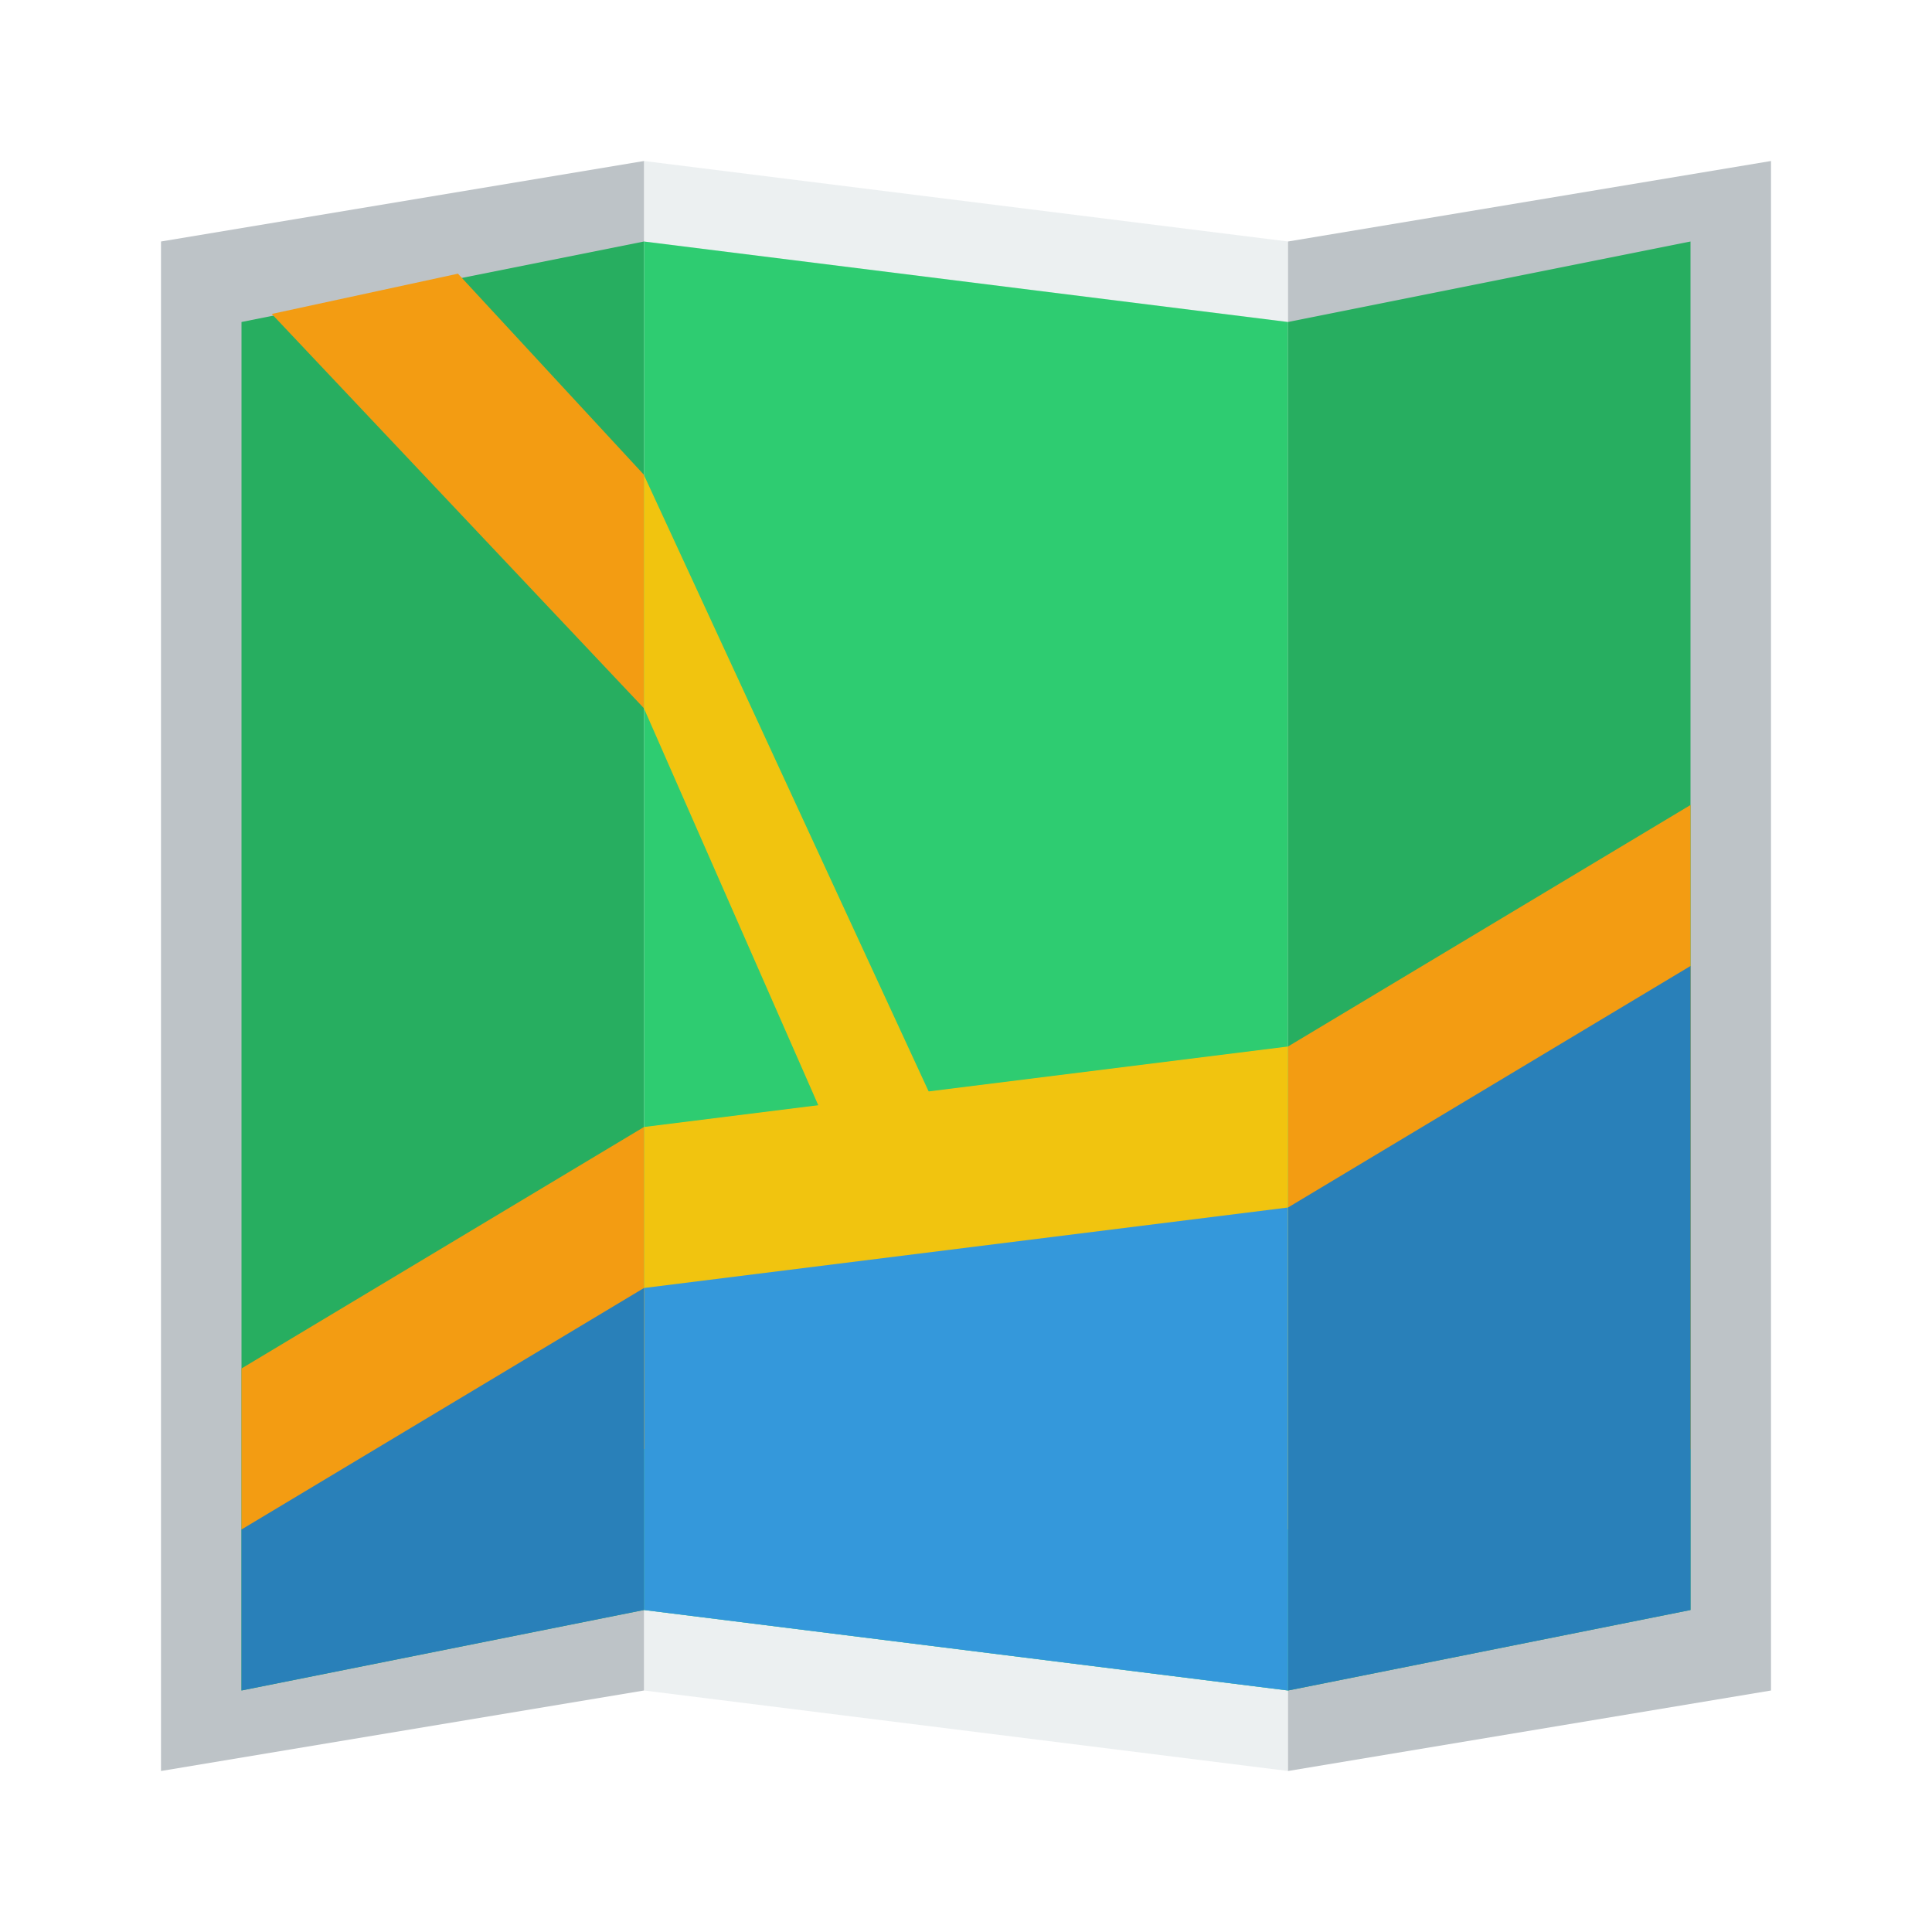
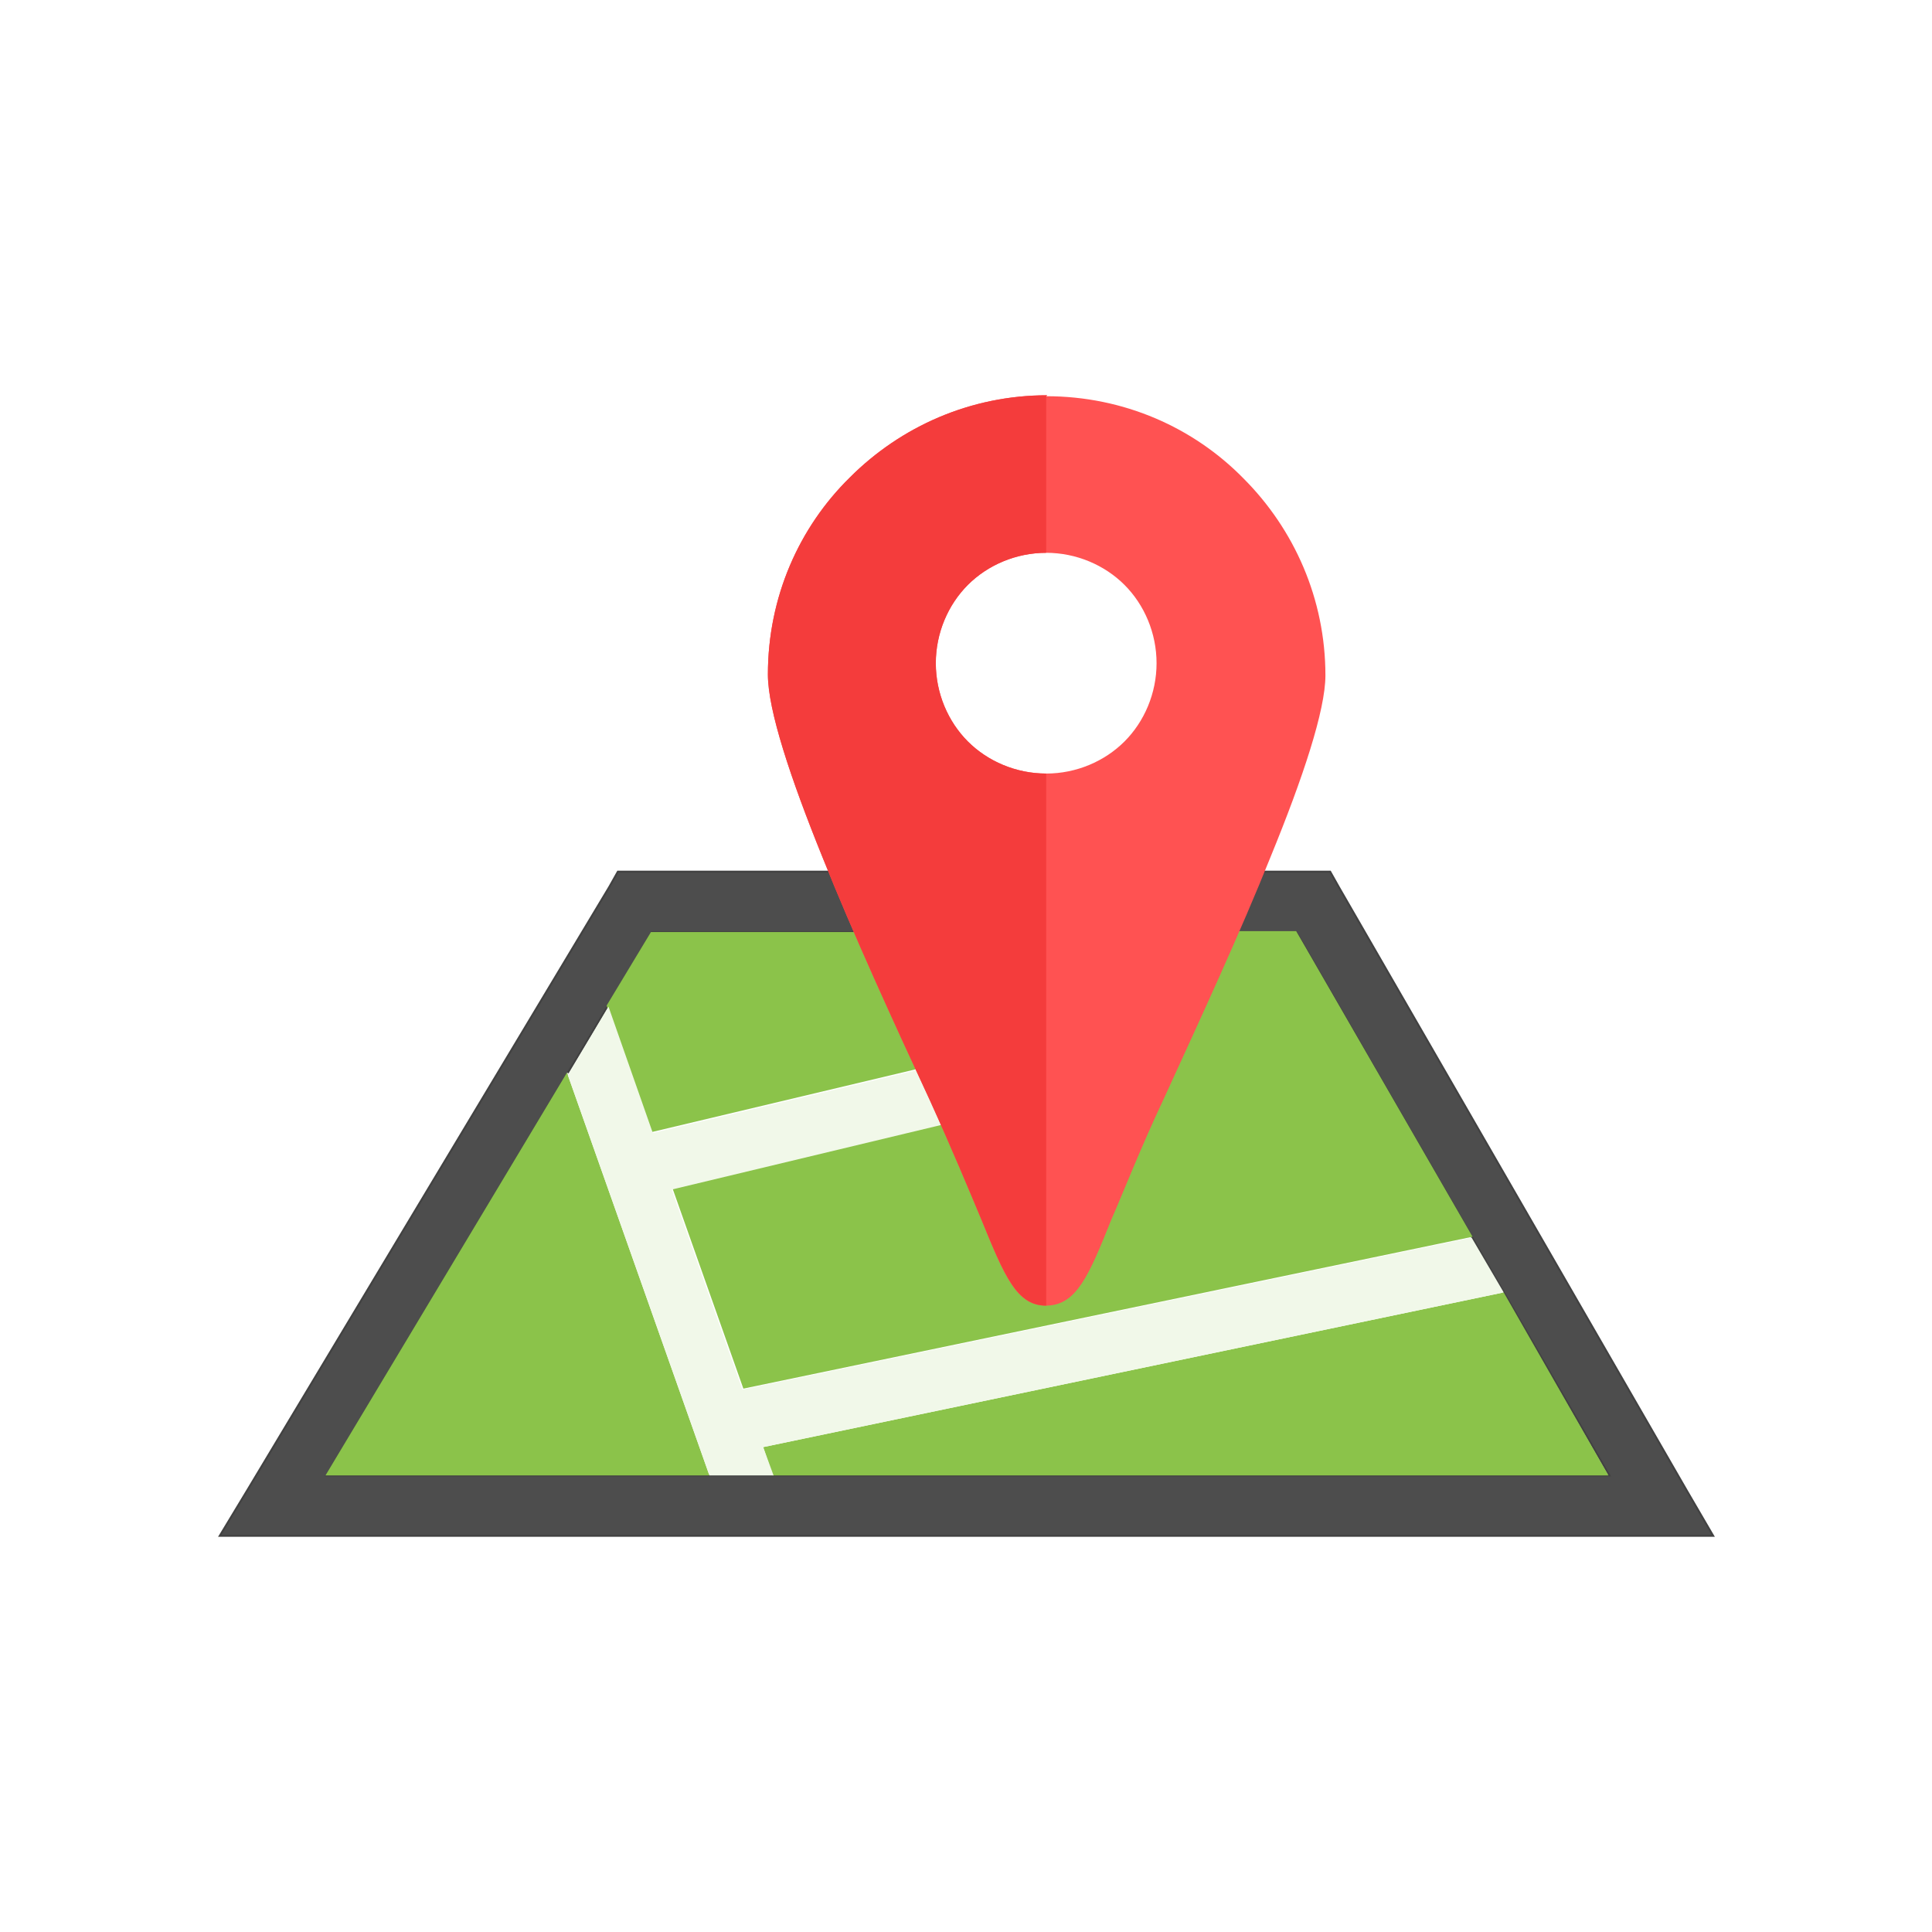
- <svg xmlns="http://www.w3.org/2000/svg" width="50px" height="50px" viewBox="0 0 24 24" version="1.1">
-   <g transform="translate(0 -1028.4)">
-     <path d="m8 1030.4 8 1v19l-8-1z" fill="#ecf0f1" />
-     <path d="m2 1031.4 6-1v19l-6 1z" fill="#bdc3c7" />
-     <path d="m16 1031.4 6-1v19l-6 1z" fill="#bdc3c7" />
-     <path d="m3 1032.4 5-1v17l-5 1z" fill="#27ae60" />
-     <path d="m8 1031.4 8 1v17l-8-1z" fill="#2ecc71" />
-     <path d="m21 1048.4-5 1v-17l5-1z" fill="#27ae60" />
-     <path d="m5.688 1031.8-2.312 0.5 4.625 4.9v-2.9l-2.312-2.5z" fill="#f39c12" />
-     <path d="m21 1046.4-5 1v-6l5-3z" fill="#f39c12" />
-     <path d="m21 1048.4-5 1v-6l5-3z" fill="#2980b9" />
-     <path d="m8 1042.4 8-1v6l-8-1z" fill="#f1c40f" />
-     <path d="m8 1044.4 8-1v6l-8-1z" fill="#3498db" />
-     <path d="m3 1045.4 5-3v4l-5 1z" fill="#f39c12" />
-     <path d="m3 1047.4 5-3v4l-5 1z" fill="#2980b9" />
-     <path d="m8 8.801v-2.898l4 8.66h-1.469z" transform="translate(0 1028.4)" fill="#f1c40f" />
+ <svg xmlns="http://www.w3.org/2000/svg" xml:space="preserve" width="2048px" height="2048px" style="shape-rendering:geometricPrecision; text-rendering:geometricPrecision; image-rendering:optimizeQuality; fill-rule:evenodd; clip-rule:evenodd" viewBox="0 0 2048 2048">
+   <defs>
+     <style type="text/css">
+    
+     .str0 {stroke:#424242;stroke-width:2.083}
+     .fil5 {fill:none}
+     .fil1 {fill:#8BC34A}
+     .fil2 {fill:#F1F8E9}
+     .fil4 {fill:#F43C3C}
+     .fil3 {fill:#FF5252}
+     .fil0 {fill:#4D4D4D;fill-rule:nonzero}
+    
+   </style>
+   </defs>
+   <g id="Layer_x0020_1">
+     <g id="_359464264">
+       <g>
+         <path class="fil0 str0" d="M673 924l428 0c9,21 18,43 27,64l-437 0 -47 79 -298 497 1360 0 -332 -576 -217 0c9,-21 18,-43 27,-64l208 0 18 0 9 16 369 640 28 48 -55 0 -1472 0 -56 0 29 -48 384 -640 9 -16 18 0z" />
+         <path class="fil1" d="M691 1200l286 -68c-23,-50 -43,-93 -65,-144l-222 0 -47 78 47 134z" />
+         <path class="fil1" d="M1005 1190l-292 70 75 212 773 -161 -187 -324 -69 0c-26,61 -52,117 -80,177 -19,41 -32,73 -49,115 -18,44 -36,89 -66,88 -32,-2 -46,-35 -64,-79 -13,-31 -28,-67 -41,-98z" />
+         <polygon class="fil1" points="752,1564 601,1137 345,1564 " />
+         <polygon class="fil1" points="1594,1370 809,1534 819,1564 1705,1564 " />
+         <path class="fil2" d="M601 1137l151 427 68 0 -11 -30 785 -164 -34 -58 -773 161 -75 -212 292 -70c-4,-10 -9,-20 -14,-31 -25,-55 -53,-114 -77,-171 0,0 0,0 0,0 22,51 41,93 65,144l-286 68 -47 -134 0 0 -42 71z" />
+       </g>
+       <path class="fil3" d="M1109 420c82,0 156,33 209,87 54,54 87,128 87,209 0,37 -24,109 -58,192 -32,80 -75,173 -113,256 -25,53 -42,97 -56,129 -24,60 -37,90 -68,91 -32,1 -45,-30 -70,-92 -13,-31 -30,-72 -54,-125 -39,-84 -82,-178 -114,-258 -34,-84 -58,-156 -58,-194 0,-82 33,-156 87,-209 54,-54 128,-87 209,-87zm0 166c32,0 62,13 83,34 21,21 34,51 34,83 0,32 -13,62 -34,83 -21,21 -51,34 -83,34 -32,0 -62,-13 -83,-34 -21,-21 -34,-51 -34,-83 0,-32 13,-62 34,-83 21,-21 51,-34 83,-34z" />
+       <path class="fil4" d="M1109 420l0 0 0 166 0 0c-32,0 -62,13 -83,34 -21,21 -34,51 -34,83 0,32 13,62 34,83 21,21 51,34 83,34l0 0 0 564c-31,0 -44,-31 -69,-92 -13,-31 -30,-72 -54,-125 -39,-84 -82,-178 -114,-258 -34,-84 -58,-156 -58,-194 0,-82 33,-156 87,-209 54,-54 128,-87 209,-87z" />
+     </g>
+     <rect class="fil5" width="2048" height="2048" />
  </g>
</svg>
